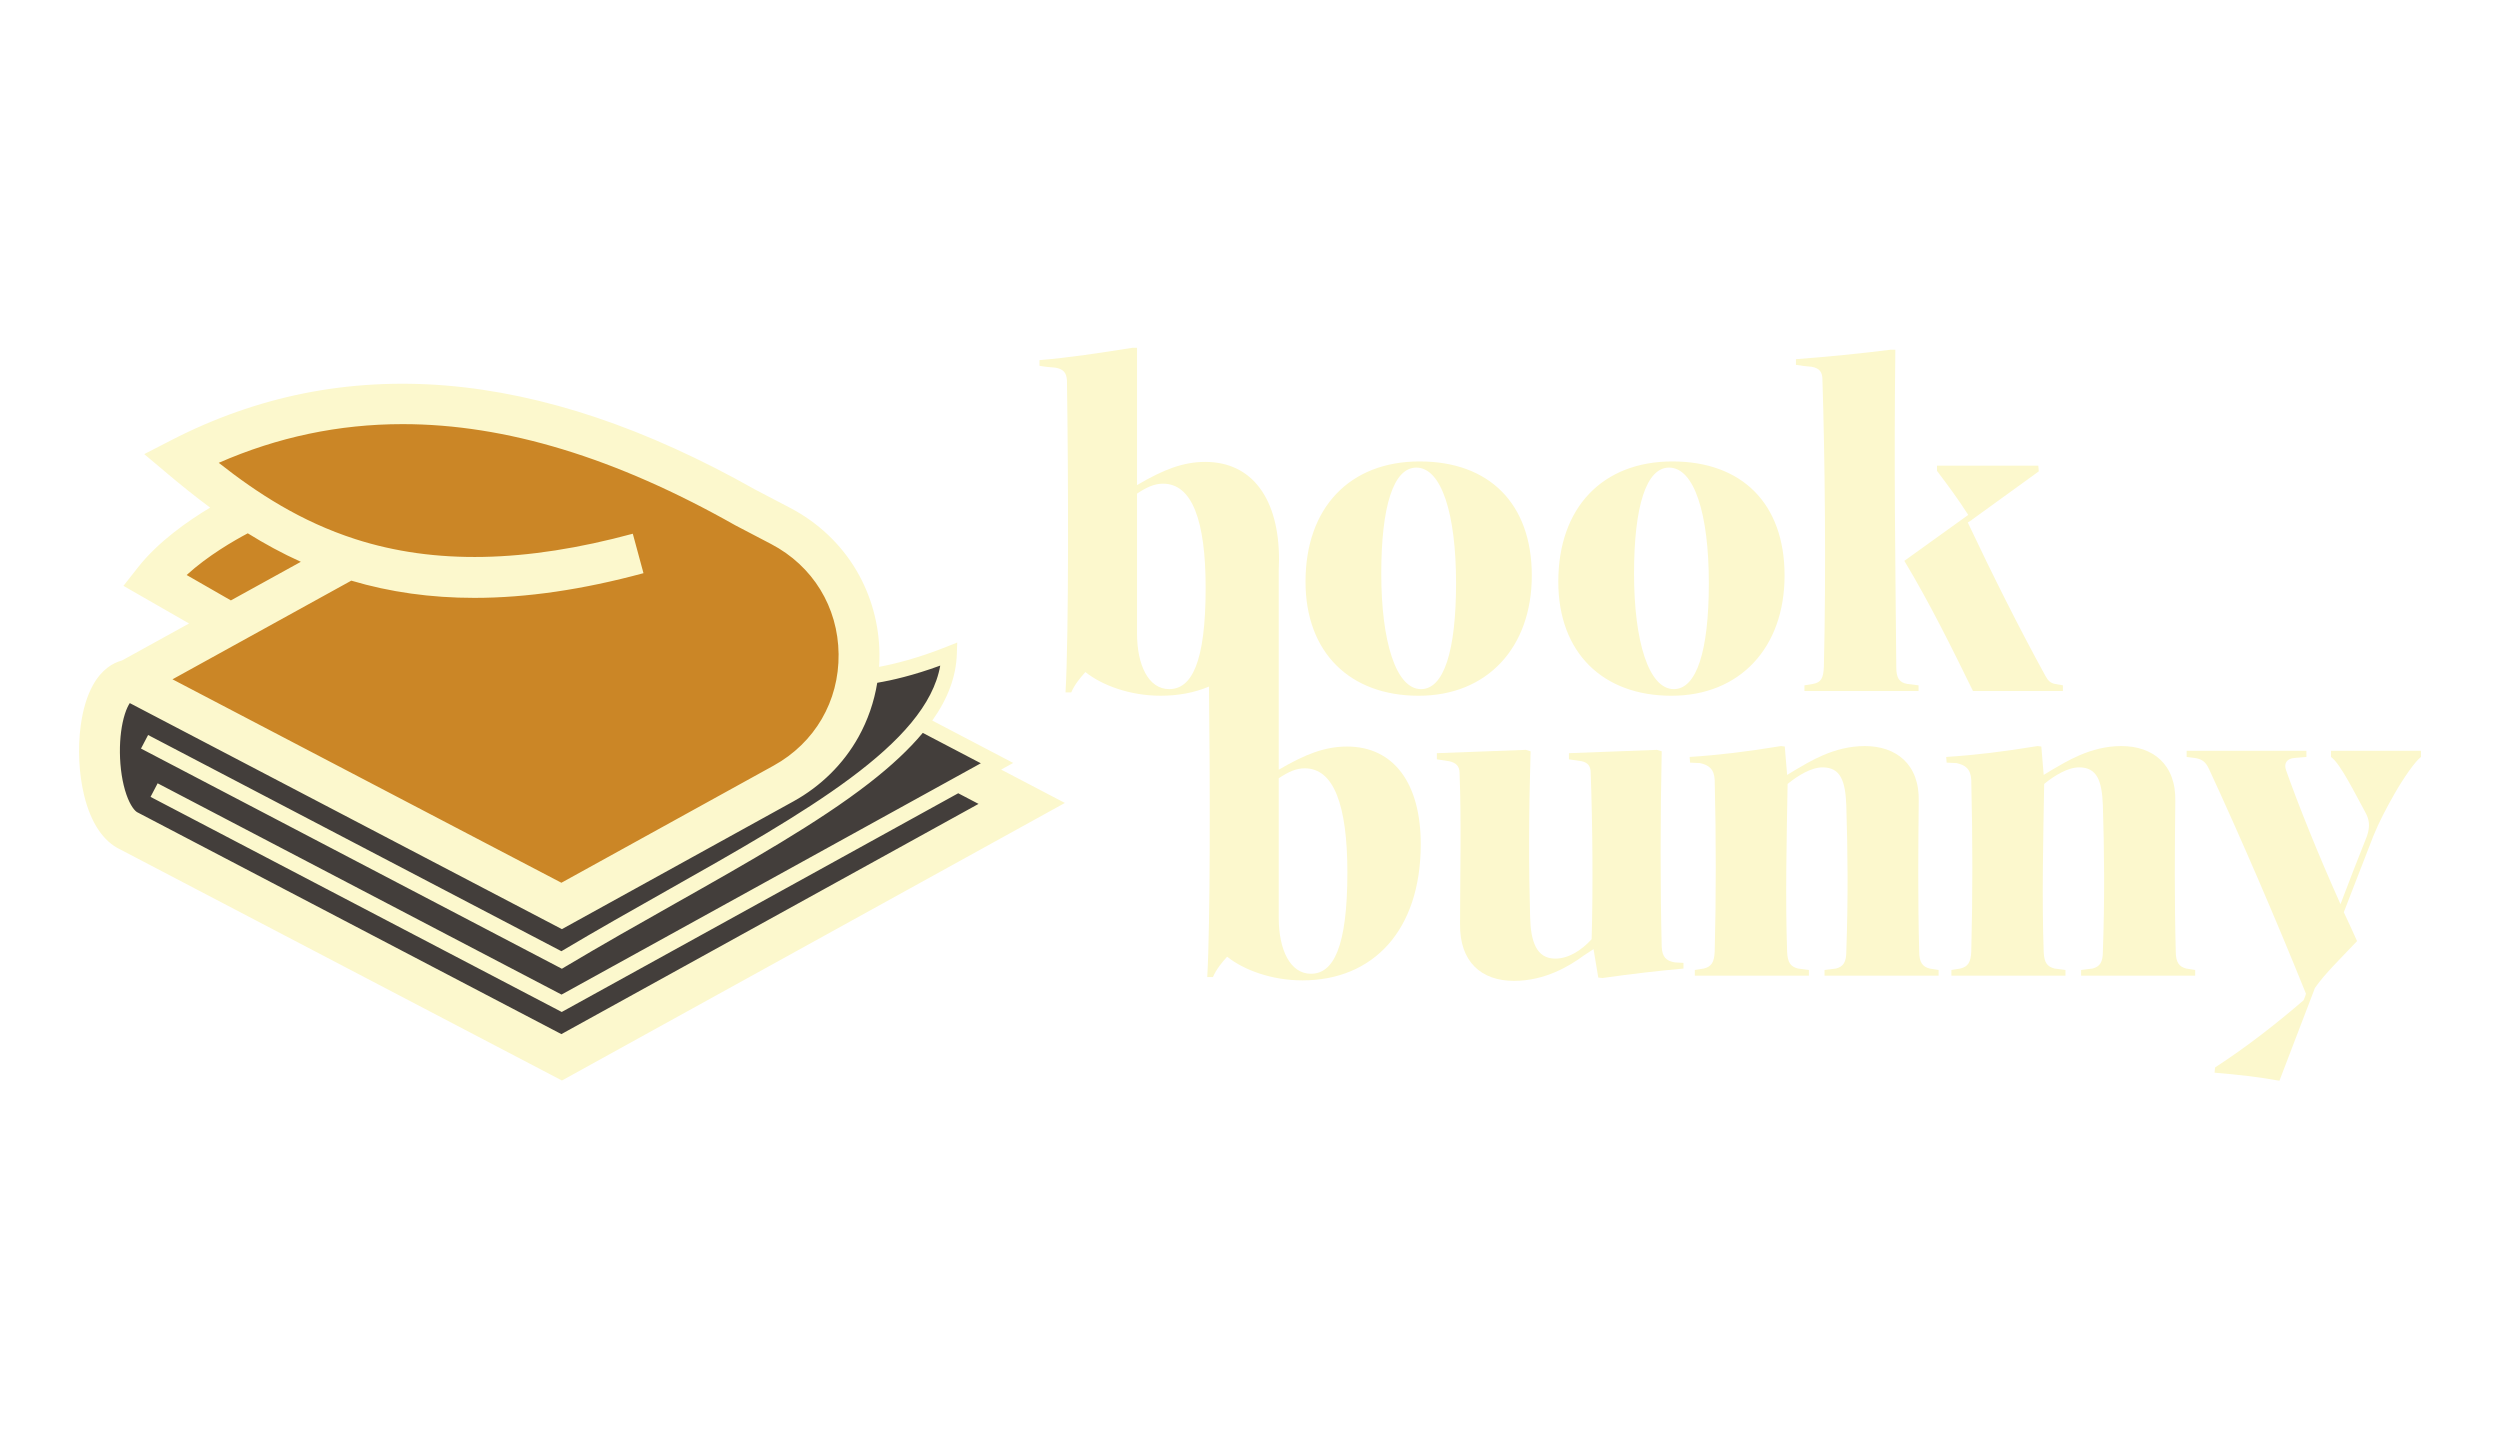
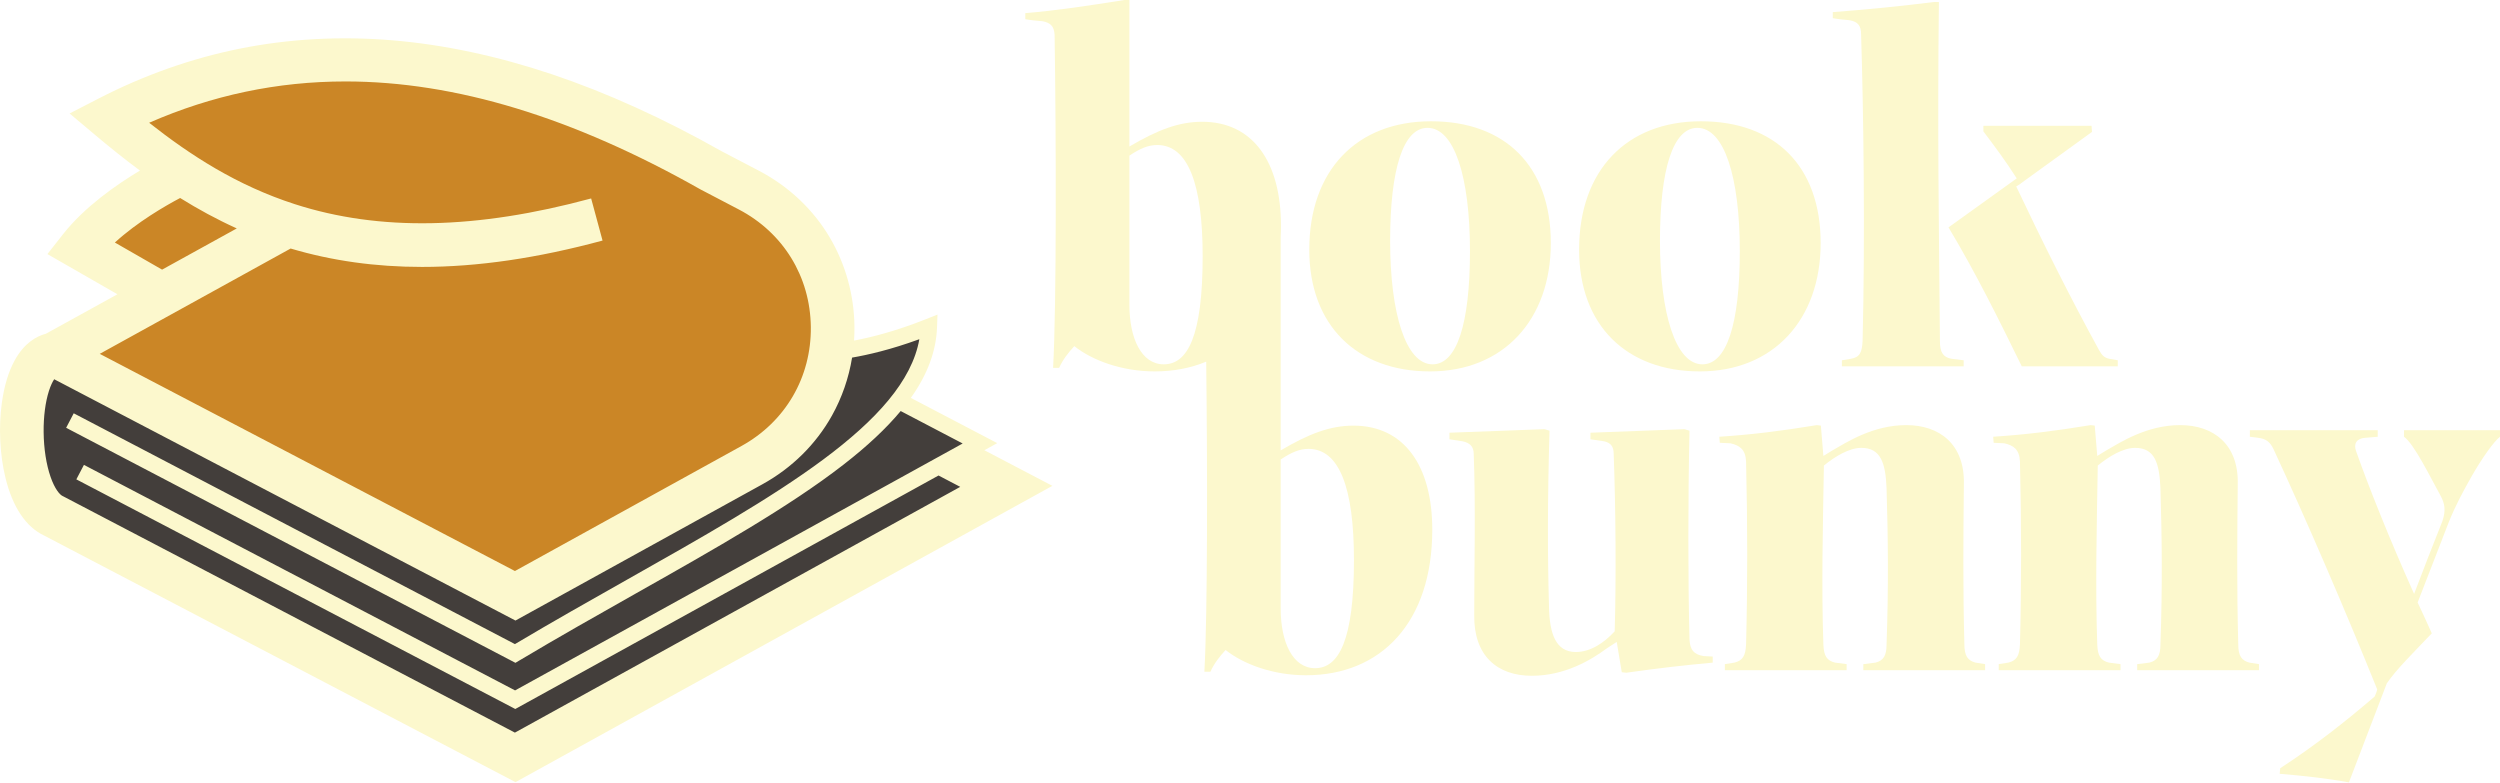
- <svg xmlns="http://www.w3.org/2000/svg" id="Layer_1" data-name="Layer 1" viewBox="0 0 3500 2000">
+ <svg xmlns="http://www.w3.org/2000/svg" id="Layer_2" data-name="Layer 2" viewBox="0 0 3278.69 1026.09">
  <defs>
    <style>
      .cls-1 {
        fill: #433e3b;
      }

      .cls-2 {
        fill: #fcf8cd;
      }

      .cls-3 {
        fill: #cb8626;
      }
    </style>
  </defs>
-   <g>
-     <path class="cls-1" d="m1429.35,1126.32l-644.07,355.43-605.29-316.63c-55.17-24.98-53.61-200.05.57-211.64l604.72,316.37,310.51-171.37c60.32-33.28,94.77-89.27,103.55-148.53,10.59-.76,59.96-5.57,128.47-32.88-1.22,34.01-15.69,66.28-40.4,97.67l107.4,55.13-36.68,20.23,71.22,36.22Z" />
-     <path class="cls-3" d="m1096.83,1093.11l-310.51,171.37L181.03,947.84l139.6-77.02-104.88-62.8c36.95-47,105.82-86.62,130.23-99.75-33.11-21.93-63.61-46.03-92.8-70.57,228.83-117.84,490.47-100.59,789.93,68.76l49.67,25.99c144.63,75.63,146.92,281.79,4.03,360.66Z" />
-     <path class="cls-2" d="m1401.59,1077.43l16.9-9.32-113.29-59.31c22.06-31.1,33.25-61.65,34.36-92.85l.59-16.44-15.28,6.09c-39.58,15.78-72.18,23.89-94.15,28.02.41-6.15.59-12.32.52-18.52-.46-41.06-11.54-81.21-32.04-116.12-21.8-37.13-54.01-67.57-93.15-88.04l-49.25-25.76c-75.61-42.73-150.35-76.63-222.14-100.75-71.74-24.1-142.61-39.15-210.65-44.71-67.75-5.54-134.56-1.84-198.58,10.99-63.38,12.71-125.73,34.71-185.32,65.4l-38.18,19.66,32.86,27.66c18.44,15.52,38.18,31.52,59.4,47.22-31.18,18.68-72.8,47.78-100.91,83.53l-20.45,26.02,91.83,52.69-93.79,51.74c-12.74,3.38-28.6,12.42-41,35.04-8.12,14.81-13.78,33.56-16.81,55.73-4.38,32.03-2.67,67.76,4.71,98.04,9.36,38.44,26.86,64.63,50.64,75.82l618.29,323.45,704.13-388.58-89.2-46.7ZM261.31,805.03c29.61-27.08,66.18-48.14,85.59-58.4,23.12,14.4,47.81,27.94,74.28,39.9l-97.95,54.04-61.93-35.54Zm230.51,7.87c54.05,16.07,111.25,24.12,172.29,24.12,73.05,0,151.58-11.52,236.76-34.57l-14.95-55.23c-150.6,40.77-277.68,43.23-388.49,7.53h0c-76.25-24.59-137.33-64.38-191.17-106.79,82.48-36.1,168.06-54.18,257.48-54.18,144.25,0,298.44,47.07,465.31,141.44l.41.23,50.08,26.19c58.43,30.56,93.75,88.17,94.49,154.1.74,65.93-33.29,124.32-91.02,156.17l-297.06,163.94L241.47,951.03l250.35-138.13Zm294.12,634.87l-591.66-309.52-.72-.38-.74-.34c-3.87-1.75-10.33-9.34-15.79-24.97-5.71-16.36-8.96-37.36-9.16-59.15-.18-20.02,2.28-39.07,6.91-53.62,2.36-7.42,4.87-12.35,6.93-15.46l604.95,316.47,323.98-178.79c38.67-21.34,70.18-52.49,91.15-90.1,13.12-23.52,22-49.28,26.35-75.97,20.15-3.43,50.52-10.32,88.21-24.12-19.31,109.83-188.33,205.25-382.57,314.91-48.25,27.24-98.08,55.37-147.82,84.96l-578.62-302.7-9.95,19.01,589.25,308.26,5.15-3.08c51.23-30.58,102.73-59.65,152.53-87.77,103.33-58.34,200.94-113.44,272.48-169.02,31.12-24.18,56.04-47.47,75.08-70.35l81.28,42.55-587.01,323.83-565.44-295.8-9.95,19.01,575.66,301.15,555.09-306.22,28.45,14.89-584.04,322.31Z" />
-   </g>
-   <g>
-     <path class="cls-2" d="m1827.74,814.34c0-104.05,62.29-168.33,159.71-168.33s157.06,58.98,157.06,159.71-62.29,168.33-158.39,168.33-158.39-60.31-158.39-159.71Zm210.74,1.99c0-97.42-20.54-161.7-55.67-161.7-31.81,0-49.04,53.68-49.04,148.45s20.54,161.7,55.67,161.7c31.81,0,49.04-53.02,49.04-148.45Z" />
-     <path class="cls-2" d="m2181.63,814.34c0-104.05,62.29-168.33,159.71-168.33s157.06,58.98,157.06,159.71-62.29,168.33-158.39,168.33-158.39-60.31-158.39-159.71Zm210.74,1.99c0-97.42-20.54-161.7-55.67-161.7-31.81,0-49.04,53.68-49.04,148.45s20.54,161.7,55.67,161.7c31.81,0,49.04-53.02,49.04-148.45Z" />
-     <path class="cls-2" d="m2670.04,957.48l15.91,1.99v7.95h-159.71v-7.95l11.93-1.99c11.27-1.99,14.58-7.95,15.24-23.86,3.31-133.2,1.33-298.22-1.99-401.6,0-11.27-3.98-16.57-15.24-18.56-7.29-.66-14.58-1.33-21.87-2.65v-7.95c43.74-3.31,90.79-7.95,132.54-13.25h6.63c-1.99,167,0,292.92,1.33,444.68,0,14.58,3.98,21.21,15.24,23.19Zm218.03,1.99v7.95h-125.91c-29.16-59.64-60.97-123.93-96.09-182.25l89.47-64.28c-13.92-21.87-29.16-42.41-43.74-61.63v-7.29h141.82l.66,7.95-93.44,67.6-.66.66-5.3,3.31c34.46,72.9,72.24,148.45,108.68,214.72,3.98,7.29,7.29,9.94,13.25,11.27l11.27,1.99Z" />
-     <path class="cls-2" d="m1885.67,1045.17c-30.48,0-58.32,10.6-95.43,32.47v-279.52c.23-4.9.39-9.85.39-14.94,0-84.16-37.11-136.52-103.38-136.52-30.48,0-58.32,10.6-95.43,32.47v-192.19h-6.63c-45.73,7.29-89.47,13.92-129.89,17.23v7.95c7.29,1.33,14.58,1.99,22.53,2.65,10.6,1.99,15.24,6.63,15.91,17.89,1.99,131.88,2.65,355.21-1.99,436.73h7.95c4.64-10.6,11.93-19.88,19.88-28.5,23.2,18.56,62.3,33.14,105.37,33.14,24.71,0,47.44-4.36,67.61-12.8,1.65,133.48,1.9,331.06-2.4,406.66h7.95c4.64-10.6,11.93-19.88,19.88-28.5,23.19,18.56,62.29,33.14,105.37,33.14,98.74,0,165.68-69.58,165.68-190.86,0-84.16-37.11-136.52-103.38-136.52Zm-248.79-80.4c-29.16,0-45.06-33.8-45.06-78.2v-195.5c13.92-9.28,24.52-13.92,36.45-13.92,40.43,0,59.64,51.03,59.64,145.8,0,105.37-19.88,141.82-51.03,141.82Zm198.42,398.5c-29.16,0-45.06-33.8-45.06-78.2v-195.5c13.92-9.28,24.52-13.92,36.45-13.92,40.43,0,59.64,51.03,59.64,145.8,0,105.37-19.88,141.82-51.03,141.82Z" />
-     <path class="cls-2" d="m2356.86,1348.03v7.95c-36.45,3.31-71.57,7.29-113.32,13.25l-5.96-.66-6.63-39.76-13.25,8.62c-20.54,15.24-55,35.79-98.08,35.79-45.73,0-76.21-26.51-75.55-79.53,0-62.29,1.99-143.81-.66-211.4,0-9.94-5.3-14.58-14.58-16.57l-17.23-2.65v-8.62l124.59-4.64,6.63,1.99c-2.65,90.79-2.65,162.36-.66,231.29.66,34.46,8.62,58.98,35.12,58.98,18.56,0,36.45-11.27,51.03-27.17,1.99-69.58,1.33-160.38-1.33-232.61,0-9.94-3.98-14.58-12.59-16.57l-17.89-2.65v-8.62l123.26-4.64,6.63,1.99c-1.99,91.45-1.99,194.84,0,273.7.66,13.92,5.96,19.88,18.56,21.87l11.93.66Z" />
-     <path class="cls-2" d="m2714.05,1357.97v7.95h-159.71v-7.95l15.91-1.99c10.6-2.65,14.58-9.28,14.58-23.86,2.65-73.56,1.99-140.49,0-204.78-1.33-33.8-7.95-53.02-33.14-53.02-15.91,0-34.46,11.27-49.04,23.19-1.33,77.54-3.31,160.38-.66,235.26.66,14.58,4.64,20.54,15.24,23.19l15.24,1.99v7.95h-159.71v-7.95l12.59-1.99c10.6-2.65,14.58-8.62,15.24-23.86,1.99-76.21,1.99-157.06,0-239.9-.66-15.91-8.62-21.21-20.54-23.86l-13.92-.66-.66-7.95c41.09-2.65,79.53-7.29,127.9-15.24l5.3.66,3.31,39.76,11.93-7.29c18.56-10.6,53.02-33.14,96.76-33.14s76.87,25.18,75.55,77.54c-.66,66.93-1.33,135.19.66,210.08,0,15.24,4.64,21.21,14.58,23.86l12.59,1.99Z" />
-     <path class="cls-2" d="m3073.24,1357.97v7.95h-159.71v-7.95l15.91-1.99c10.6-2.65,14.58-9.28,14.58-23.86,2.65-73.56,1.99-140.49,0-204.78-1.33-33.8-7.95-53.02-33.14-53.02-15.91,0-34.46,11.27-49.04,23.19-1.33,77.54-3.31,160.38-.66,235.26.66,14.58,4.64,20.54,15.24,23.19l15.24,1.99v7.95h-159.71v-7.95l12.59-1.99c10.6-2.65,14.58-8.62,15.24-23.86,1.99-76.21,1.99-157.06,0-239.9-.66-15.91-8.62-21.21-20.54-23.86l-13.92-.66-.66-7.95c41.09-2.65,79.53-7.29,127.9-15.24l5.3.66,3.31,39.76,11.93-7.29c18.56-10.6,53.02-33.14,96.76-33.14s76.87,25.18,75.55,77.54c-.66,66.93-1.33,135.19.66,210.08,0,15.24,4.64,21.21,14.58,23.86l12.59,1.99Z" />
-     <path class="cls-2" d="m3263.43,1051.13h125.91v8.62c-7.95,5.96-23.86,28.5-37.11,51.69-11.27,19.88-21.21,38.44-29.82,59.64l-41.09,106.03c6.63,13.92,12.59,27.17,18.56,40.43-24.52,25.85-45.73,46.39-58.98,65.61l-49.7,129.89c-28.5-5.3-58.98-8.62-90.79-11.27l.66-7.29c45.73-29.82,86.15-61.63,123.93-94.1,1.33-3.31,2.65-5.96,3.31-9.28-41.09-102.06-92.78-222.01-135.86-314.79-4.64-9.94-9.94-13.92-20.54-15.24l-10.6-1.33v-8.62h167.67v8.62l-15.91,1.33c-11.93.66-15.91,7.95-12.59,17.23,16.57,47.05,44.4,116.64,76.21,187.55,11.93-31.81,24.52-63.62,37.11-95.43,4.64-13.92,3.31-23.19-2.65-33.8-13.25-23.86-34.46-67.6-47.72-76.87v-8.62Z" />
+   <g id="Layer_1-2" data-name="Layer 1">
+     <g>
+       <g>
+         <path class="cls-1" d="m1318.7,639.37l-644.07,355.43L69.34,678.17c-55.17-24.98-53.61-200.05.57-211.64l604.72,316.37,310.51-171.37c60.32-33.28,94.77-89.27,103.55-148.53,10.59-.76,59.96-5.57,128.47-32.88-1.22,34.01-15.69,66.28-40.4,97.67l107.4,55.13-36.68,20.23,71.22,36.22Z" />
+         <path class="cls-3" d="m986.18,606.15l-310.51,171.37L70.38,460.88l139.6-77.02-104.88-62.8c36.95-47,105.82-86.62,130.23-99.75-33.11-21.93-63.61-46.03-92.8-70.57,228.83-117.84,490.47-100.59,789.93,68.76l49.67,25.99c144.63,75.63,146.92,281.79,4.03,360.66Z" />
+         <path class="cls-2" d="m1290.94,590.47l16.9-9.32-113.29-59.31c22.06-31.1,33.25-61.65,34.36-92.85l.59-16.44-15.28,6.09c-39.58,15.78-72.18,23.89-94.15,28.02.41-6.15.59-12.32.52-18.52-.46-41.06-11.54-81.21-32.04-116.12-21.8-37.13-54.01-67.57-93.15-88.04l-49.25-25.76c-75.61-42.73-150.35-76.63-222.14-100.75-71.74-24.1-142.61-39.15-210.65-44.71-67.75-5.54-134.56-1.84-198.58,10.99-63.38,12.71-125.73,34.71-185.32,65.4l-38.18,19.66,32.86,27.66c18.44,15.52,38.18,31.52,59.4,47.22-31.18,18.68-72.8,47.78-100.91,83.53l-20.45,26.02,91.83,52.69-93.79,51.74c-12.74,3.38-28.6,12.42-41,35.04-8.12,14.81-13.78,33.56-16.81,55.73-4.38,32.03-2.67,67.76,4.71,98.04,9.36,38.44,26.86,64.63,50.64,75.82l618.29,323.45,704.13-388.58-89.2-46.7ZM150.66,318.07c29.61-27.08,66.18-48.14,85.59-58.4,23.12,14.4,47.81,27.94,74.28,39.9l-97.95,54.04-61.93-35.54Zm230.51,7.87c54.05,16.07,111.25,24.12,172.29,24.12,73.05,0,151.58-11.52,236.76-34.57l-14.95-55.23c-150.6,40.77-277.68,43.23-388.49,7.53h0c-76.25-24.59-137.33-64.38-191.17-106.79,82.48-36.1,168.06-54.18,257.48-54.18,144.25,0,298.44,47.07,465.31,141.44l.41.23,50.08,26.19c58.43,30.56,93.75,88.17,94.49,154.1.74,65.93-33.29,124.32-91.02,156.17l-297.06,163.94L130.82,464.07l250.35-138.13Zm294.12,634.87L83.63,651.29l-.72-.38-.74-.34c-3.87-1.75-10.33-9.34-15.79-24.97-5.71-16.36-8.96-37.36-9.16-59.15-.18-20.02,2.28-39.07,6.91-53.62,2.36-7.42,4.87-12.35,6.93-15.46l604.95,316.47,323.98-178.79c38.67-21.34,70.18-52.49,91.15-90.1,13.12-23.52,22-49.28,26.35-75.97,20.15-3.43,50.52-10.32,88.21-24.12-19.31,109.83-188.33,205.25-382.57,314.91-48.25,27.24-98.08,55.37-147.82,84.96L96.69,542.03l-9.95,19.01,589.25,308.26,5.15-3.08c51.23-30.58,102.73-59.65,152.53-87.77,103.33-58.34,200.94-113.44,272.48-169.02,31.12-24.18,56.04-47.47,75.08-70.35l81.28,42.55-587.01,323.83L110.07,609.67l-9.95,19.01,575.66,301.15,555.09-306.22,28.45,14.89-584.04,322.31Z" />
+       </g>
+       <g>
+         <path class="cls-2" d="m1717.09,327.38c0-104.05,62.29-168.33,159.71-168.33s157.06,58.98,157.06,159.71-62.29,168.33-158.39,168.33-158.39-60.31-158.39-159.71Zm210.74,1.99c0-97.42-20.54-161.7-55.67-161.7-31.81,0-49.04,53.68-49.04,148.45s20.54,161.7,55.67,161.7c31.81,0,49.04-53.02,49.04-148.45Z" />
+         <path class="cls-2" d="m2070.97,327.38c0-104.05,62.29-168.33,159.71-168.33s157.06,58.98,157.06,159.71-62.29,168.33-158.39,168.33-158.39-60.31-158.39-159.71Zm210.74,1.99c0-97.42-20.54-161.7-55.67-161.7-31.81,0-49.04,53.68-49.04,148.45s20.54,161.7,55.67,161.7c31.81,0,49.04-53.02,49.04-148.45Z" />
+         <path class="cls-2" d="m2559.39,470.52l15.91,1.99v7.95h-159.71v-7.95l11.93-1.99c11.27-1.99,14.58-7.95,15.24-23.86,3.31-133.2,1.33-298.22-1.99-401.6,0-11.27-3.98-16.57-15.24-18.56-7.29-.66-14.58-1.33-21.87-2.65v-7.95c43.74-3.31,90.79-7.95,132.54-13.25h6.63c-1.99,167,0,292.92,1.33,444.68,0,14.58,3.98,21.21,15.24,23.19Zm218.03,1.99v7.95h-125.91c-29.16-59.64-60.97-123.93-96.09-182.25l89.47-64.28c-13.92-21.87-29.16-42.41-43.74-61.63v-7.29h141.82l.66,7.95-93.44,67.6-.66.66-5.3,3.31c34.46,72.9,72.24,148.45,108.68,214.72,3.98,7.29,7.29,9.94,13.25,11.27l11.27,1.99Z" />
+         <path class="cls-2" d="m1775.02,558.21c-30.48,0-58.32,10.6-95.43,32.47v-279.52c.23-4.9.39-9.85.39-14.94,0-84.16-37.11-136.52-103.38-136.52-30.48,0-58.32,10.6-95.43,32.47V0h-6.63c-45.73,7.29-89.47,13.92-129.89,17.23v7.95c7.29,1.33,14.58,1.99,22.53,2.65,10.6,1.99,15.24,6.63,15.91,17.89,1.99,131.88,2.65,355.21-1.99,436.73h7.95c4.64-10.6,11.93-19.88,19.88-28.5,23.2,18.56,62.3,33.14,105.37,33.14,24.71,0,47.44-4.36,67.61-12.8,1.65,133.48,1.9,331.06-2.4,406.66h7.95c4.64-10.6,11.93-19.88,19.88-28.5,23.19,18.56,62.29,33.14,105.37,33.14,98.74,0,165.68-69.58,165.68-190.86,0-84.16-37.11-136.52-103.38-136.52Zm-248.79-80.4c-29.16,0-45.06-33.8-45.06-78.2v-195.5c13.92-9.28,24.52-13.92,36.45-13.92,40.43,0,59.64,51.03,59.64,145.8,0,105.37-19.88,141.82-51.03,141.82Zm198.42,398.5c-29.16,0-45.06-33.8-45.06-78.2v-195.5c13.92-9.28,24.52-13.92,36.45-13.92,40.43,0,59.64,51.03,59.64,145.8,0,105.37-19.88,141.82-51.03,141.82Z" />
+         <path class="cls-2" d="m2246.2,861.07v7.95c-36.45,3.31-71.57,7.29-113.32,13.25l-5.96-.66-6.63-39.76-13.25,8.62c-20.54,15.24-55,35.79-98.08,35.79-45.73,0-76.21-26.51-75.55-79.53,0-62.29,1.99-143.81-.66-211.4,0-9.94-5.3-14.58-14.58-16.57l-17.23-2.65v-8.62l124.59-4.64,6.63,1.99c-2.65,90.79-2.65,162.36-.66,231.29.66,34.46,8.62,58.98,35.12,58.98,18.56,0,36.45-11.27,51.03-27.17,1.99-69.58,1.33-160.38-1.33-232.61,0-9.94-3.98-14.58-12.59-16.57l-17.89-2.65v-8.62l123.26-4.64,6.63,1.99c-1.99,91.45-1.99,194.84,0,273.7.66,13.92,5.96,19.88,18.56,21.87l11.93.66Z" />
+         <path class="cls-2" d="m2603.4,871.01v7.95h-159.71v-7.95l15.91-1.99c10.6-2.65,14.58-9.28,14.58-23.86,2.65-73.56,1.99-140.49,0-204.78-1.33-33.8-7.95-53.02-33.14-53.02-15.91,0-34.46,11.27-49.04,23.19-1.33,77.54-3.31,160.38-.66,235.26.66,14.58,4.64,20.54,15.24,23.19l15.24,1.99v7.95h-159.71v-7.95l12.59-1.99c10.6-2.65,14.58-8.62,15.24-23.86,1.99-76.21,1.99-157.06,0-239.9-.66-15.91-8.62-21.21-20.54-23.86l-13.92-.66-.66-7.95c41.09-2.65,79.53-7.29,127.9-15.24l5.3.66,3.31,39.76,11.93-7.29c18.56-10.6,53.02-33.14,96.76-33.14s76.87,25.18,75.55,77.54c-.66,66.93-1.33,135.19.66,210.08,0,15.24,4.64,21.21,14.58,23.86l12.59,1.99Z" />
+         <path class="cls-2" d="m2962.58,871.01v7.95h-159.71v-7.95l15.91-1.99c10.6-2.65,14.58-9.28,14.58-23.86,2.65-73.56,1.99-140.49,0-204.78-1.33-33.8-7.95-53.02-33.14-53.02-15.91,0-34.46,11.27-49.04,23.19-1.33,77.54-3.31,160.38-.66,235.26.66,14.58,4.64,20.54,15.24,23.19l15.24,1.99v7.95h-159.71v-7.95l12.59-1.99c10.6-2.65,14.58-8.62,15.24-23.86,1.99-76.21,1.99-157.06,0-239.9-.66-15.91-8.62-21.21-20.54-23.86l-13.92-.66-.66-7.95c41.09-2.65,79.53-7.29,127.9-15.24l5.3.66,3.31,39.76,11.93-7.29c18.56-10.6,53.02-33.14,96.76-33.14s76.87,25.18,75.55,77.54c-.66,66.93-1.33,135.19.66,210.08,0,15.24,4.64,21.21,14.58,23.86l12.59,1.99Z" />
+         <path class="cls-2" d="m3152.78,564.18h125.91v8.62c-7.95,5.96-23.86,28.5-37.11,51.69-11.27,19.88-21.21,38.44-29.82,59.64l-41.09,106.03c6.63,13.92,12.59,27.17,18.56,40.43-24.52,25.85-45.73,46.39-58.98,65.61l-49.7,129.89c-28.5-5.3-58.98-8.62-90.79-11.27l.66-7.29c45.73-29.82,86.15-61.63,123.93-94.1,1.33-3.31,2.65-5.96,3.31-9.28-41.09-102.06-92.78-222.01-135.86-314.79-4.64-9.94-9.94-13.92-20.54-15.24l-10.6-1.33v-8.62h167.67v8.62l-15.91,1.33c-11.93.66-15.91,7.95-12.59,17.23,16.57,47.05,44.4,116.64,76.21,187.55,11.93-31.81,24.52-63.62,37.11-95.43,4.64-13.92,3.31-23.19-2.65-33.8-13.25-23.86-34.46-67.6-47.72-76.87v-8.62Z" />
+       </g>
+     </g>
  </g>
</svg>
